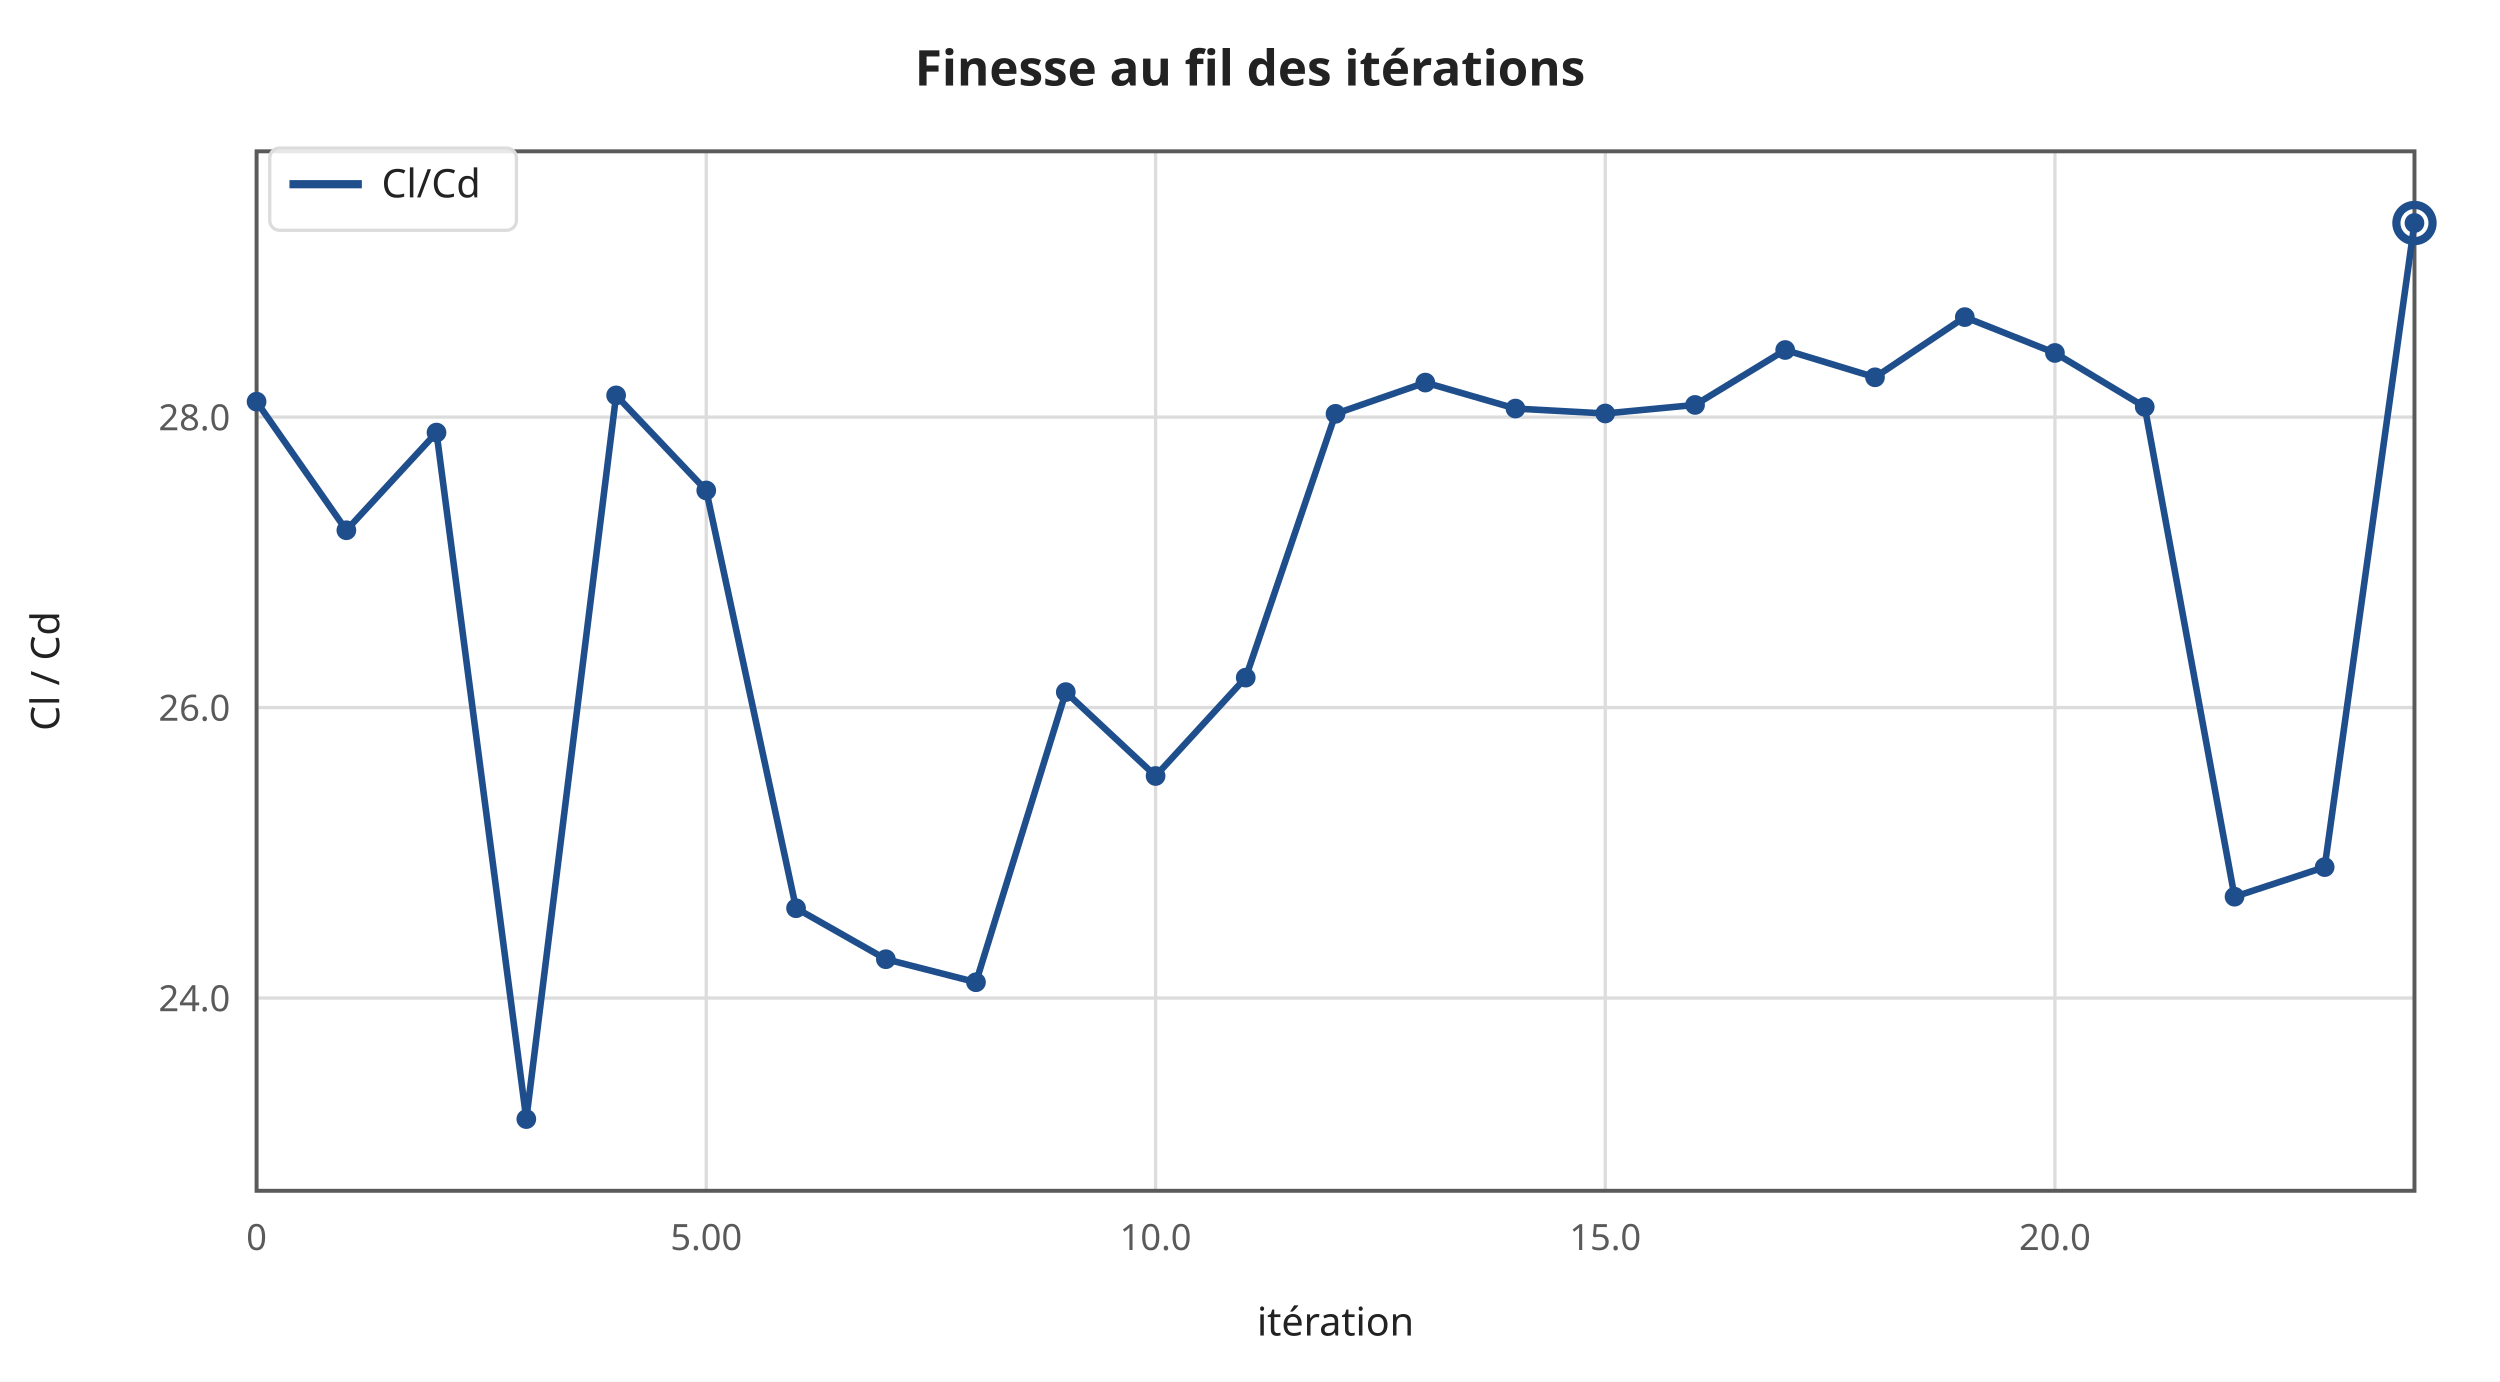
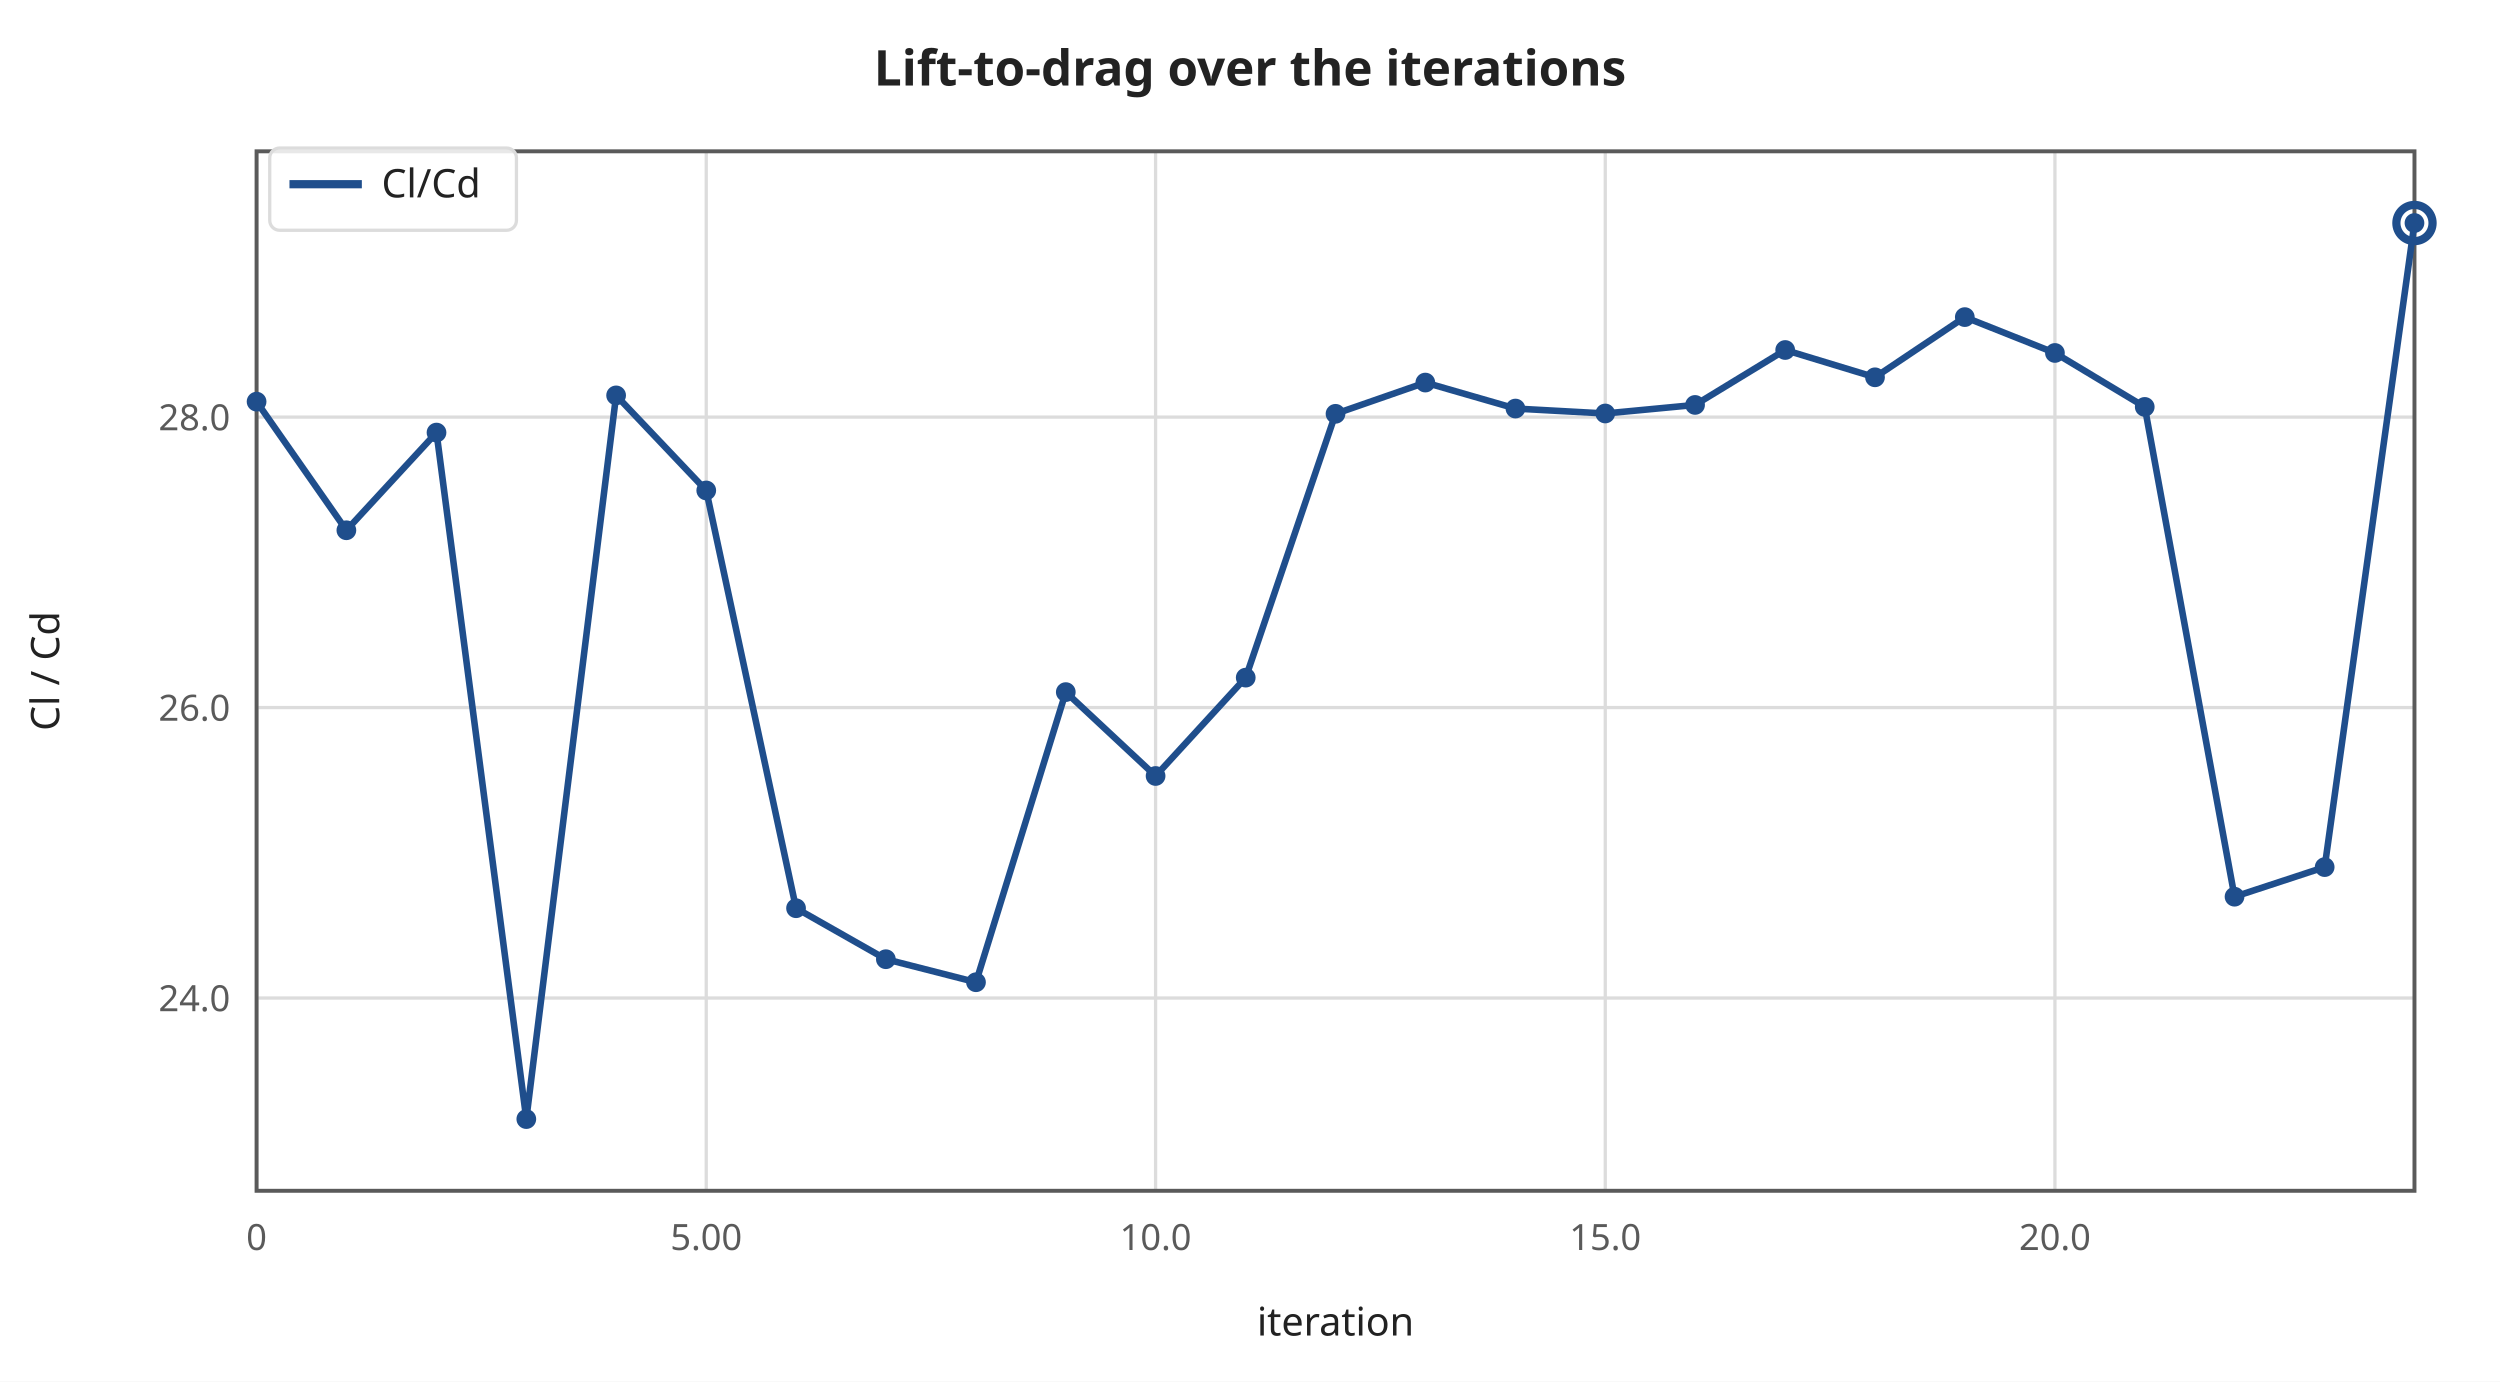
<svg xmlns="http://www.w3.org/2000/svg" viewBox="0 0 760 420" width="760" height="420" font-family="system-ui, sans-serif">
  <rect width="760" height="420" fill="#ffffff" />
-   <text x="380.0" y="26" text-anchor="middle" font-size="15" font-weight="600" fill="#222222">Finesse au fil des itérations</text>
+   <text x="380.0" y="26" text-anchor="middle" font-size="15" font-weight="600" fill="#222222">Lift-to-drag over the iterations</text>
  <line x1="78.0" y1="46" x2="78.0" y2="362" stroke="#dcdcdc" stroke-width="1" />
  <text x="78.0" y="380" text-anchor="middle" font-size="11" fill="#5a5a5a">0</text>
  <line x1="214.7" y1="46" x2="214.7" y2="362" stroke="#dcdcdc" stroke-width="1" />
  <text x="214.7" y="380" text-anchor="middle" font-size="11" fill="#5a5a5a">5.00</text>
  <line x1="351.3" y1="46" x2="351.3" y2="362" stroke="#dcdcdc" stroke-width="1" />
  <text x="351.3" y="380" text-anchor="middle" font-size="11" fill="#5a5a5a">10.0</text>
  <line x1="488.0" y1="46" x2="488.0" y2="362" stroke="#dcdcdc" stroke-width="1" />
  <text x="488.0" y="380" text-anchor="middle" font-size="11" fill="#5a5a5a">15.0</text>
  <line x1="624.7" y1="46" x2="624.7" y2="362" stroke="#dcdcdc" stroke-width="1" />
  <text x="624.7" y="380" text-anchor="middle" font-size="11" fill="#5a5a5a">20.0</text>
  <line x1="78" y1="303.4" x2="734" y2="303.4" stroke="#dcdcdc" stroke-width="1" />
  <text x="70" y="307.4" text-anchor="end" font-size="11" fill="#5a5a5a">24.0</text>
  <line x1="78" y1="215.1" x2="734" y2="215.1" stroke="#dcdcdc" stroke-width="1" />
  <text x="70" y="219.1" text-anchor="end" font-size="11" fill="#5a5a5a">26.0</text>
  <line x1="78" y1="126.8" x2="734" y2="126.8" stroke="#dcdcdc" stroke-width="1" />
  <text x="70" y="130.8" text-anchor="end" font-size="11" fill="#5a5a5a">28.0</text>
  <rect x="78" y="46" width="656" height="316" fill="none" stroke="#5a5a5a" stroke-width="1.2" />
  <path d="M78.0,122.1 L105.3,161.2 L132.7,131.5 L160.0,340.2 L187.3,120.2 L214.7,149.1 L242.0,276.1 L269.3,291.6 L296.7,298.6 L324.0,210.4 L351.3,235.9 L378.7,206.0 L406.0,125.8 L433.3,116.3 L460.7,124.2 L488.0,125.7 L515.3,123.1 L542.7,106.4 L570.0,114.7 L597.3,96.4 L624.7,107.3 L652.0,123.7 L679.3,272.6 L706.7,263.6 L734.0,67.8" fill="none" stroke="#1f4e8c" stroke-width="2" stroke-linejoin="round" />
  <circle cx="78.0" cy="122.1" r="3" fill="#1f4e8c" />
  <circle cx="105.3" cy="161.2" r="3" fill="#1f4e8c" />
  <circle cx="132.7" cy="131.5" r="3" fill="#1f4e8c" />
  <circle cx="160.0" cy="340.2" r="3" fill="#1f4e8c" />
  <circle cx="187.3" cy="120.2" r="3" fill="#1f4e8c" />
  <circle cx="214.7" cy="149.1" r="3" fill="#1f4e8c" />
  <circle cx="242.0" cy="276.1" r="3" fill="#1f4e8c" />
  <circle cx="269.3" cy="291.6" r="3" fill="#1f4e8c" />
  <circle cx="296.7" cy="298.6" r="3" fill="#1f4e8c" />
  <circle cx="324.0" cy="210.4" r="3" fill="#1f4e8c" />
  <circle cx="351.3" cy="235.9" r="3" fill="#1f4e8c" />
  <circle cx="378.7" cy="206.0" r="3" fill="#1f4e8c" />
  <circle cx="406.0" cy="125.8" r="3" fill="#1f4e8c" />
  <circle cx="433.3" cy="116.3" r="3" fill="#1f4e8c" />
  <circle cx="460.7" cy="124.2" r="3" fill="#1f4e8c" />
  <circle cx="488.0" cy="125.7" r="3" fill="#1f4e8c" />
  <circle cx="515.3" cy="123.1" r="3" fill="#1f4e8c" />
  <circle cx="542.7" cy="106.4" r="3" fill="#1f4e8c" />
  <circle cx="570.0" cy="114.7" r="3" fill="#1f4e8c" />
  <circle cx="597.3" cy="96.4" r="3" fill="#1f4e8c" />
  <circle cx="624.7" cy="107.3" r="3" fill="#1f4e8c" />
  <circle cx="652.0" cy="123.7" r="3" fill="#1f4e8c" />
  <circle cx="679.3" cy="272.6" r="3" fill="#1f4e8c" />
  <circle cx="706.7" cy="263.6" r="3" fill="#1f4e8c" />
  <circle cx="734.0" cy="67.8" r="3" fill="#1f4e8c" />
  <circle cx="734.0" cy="67.8" r="5.5" fill="none" stroke="#1f4e8c" stroke-width="2.5" />
  <rect x="82" y="45" width="75" height="25" fill="#ffffff" fill-opacity="0.86" stroke="#dcdcdc" stroke-width="1" rx="3" />
  <line x1="88" y1="56" x2="110" y2="56" stroke="#1f4e8c" stroke-width="2.5" />
  <text x="116" y="60" font-size="12" fill="#222222">Cl/Cd</text>
-   <text x="406.0" y="406" text-anchor="middle" font-size="12" fill="#222222">itération</text>
+   <text x="406.0" y="406" text-anchor="middle" font-size="12" fill="#222222">iteration</text>
  <text x="18" y="204.0" text-anchor="middle" font-size="12" fill="#222222" transform="rotate(-90 18 204.0)">Cl / Cd</text>
</svg>
